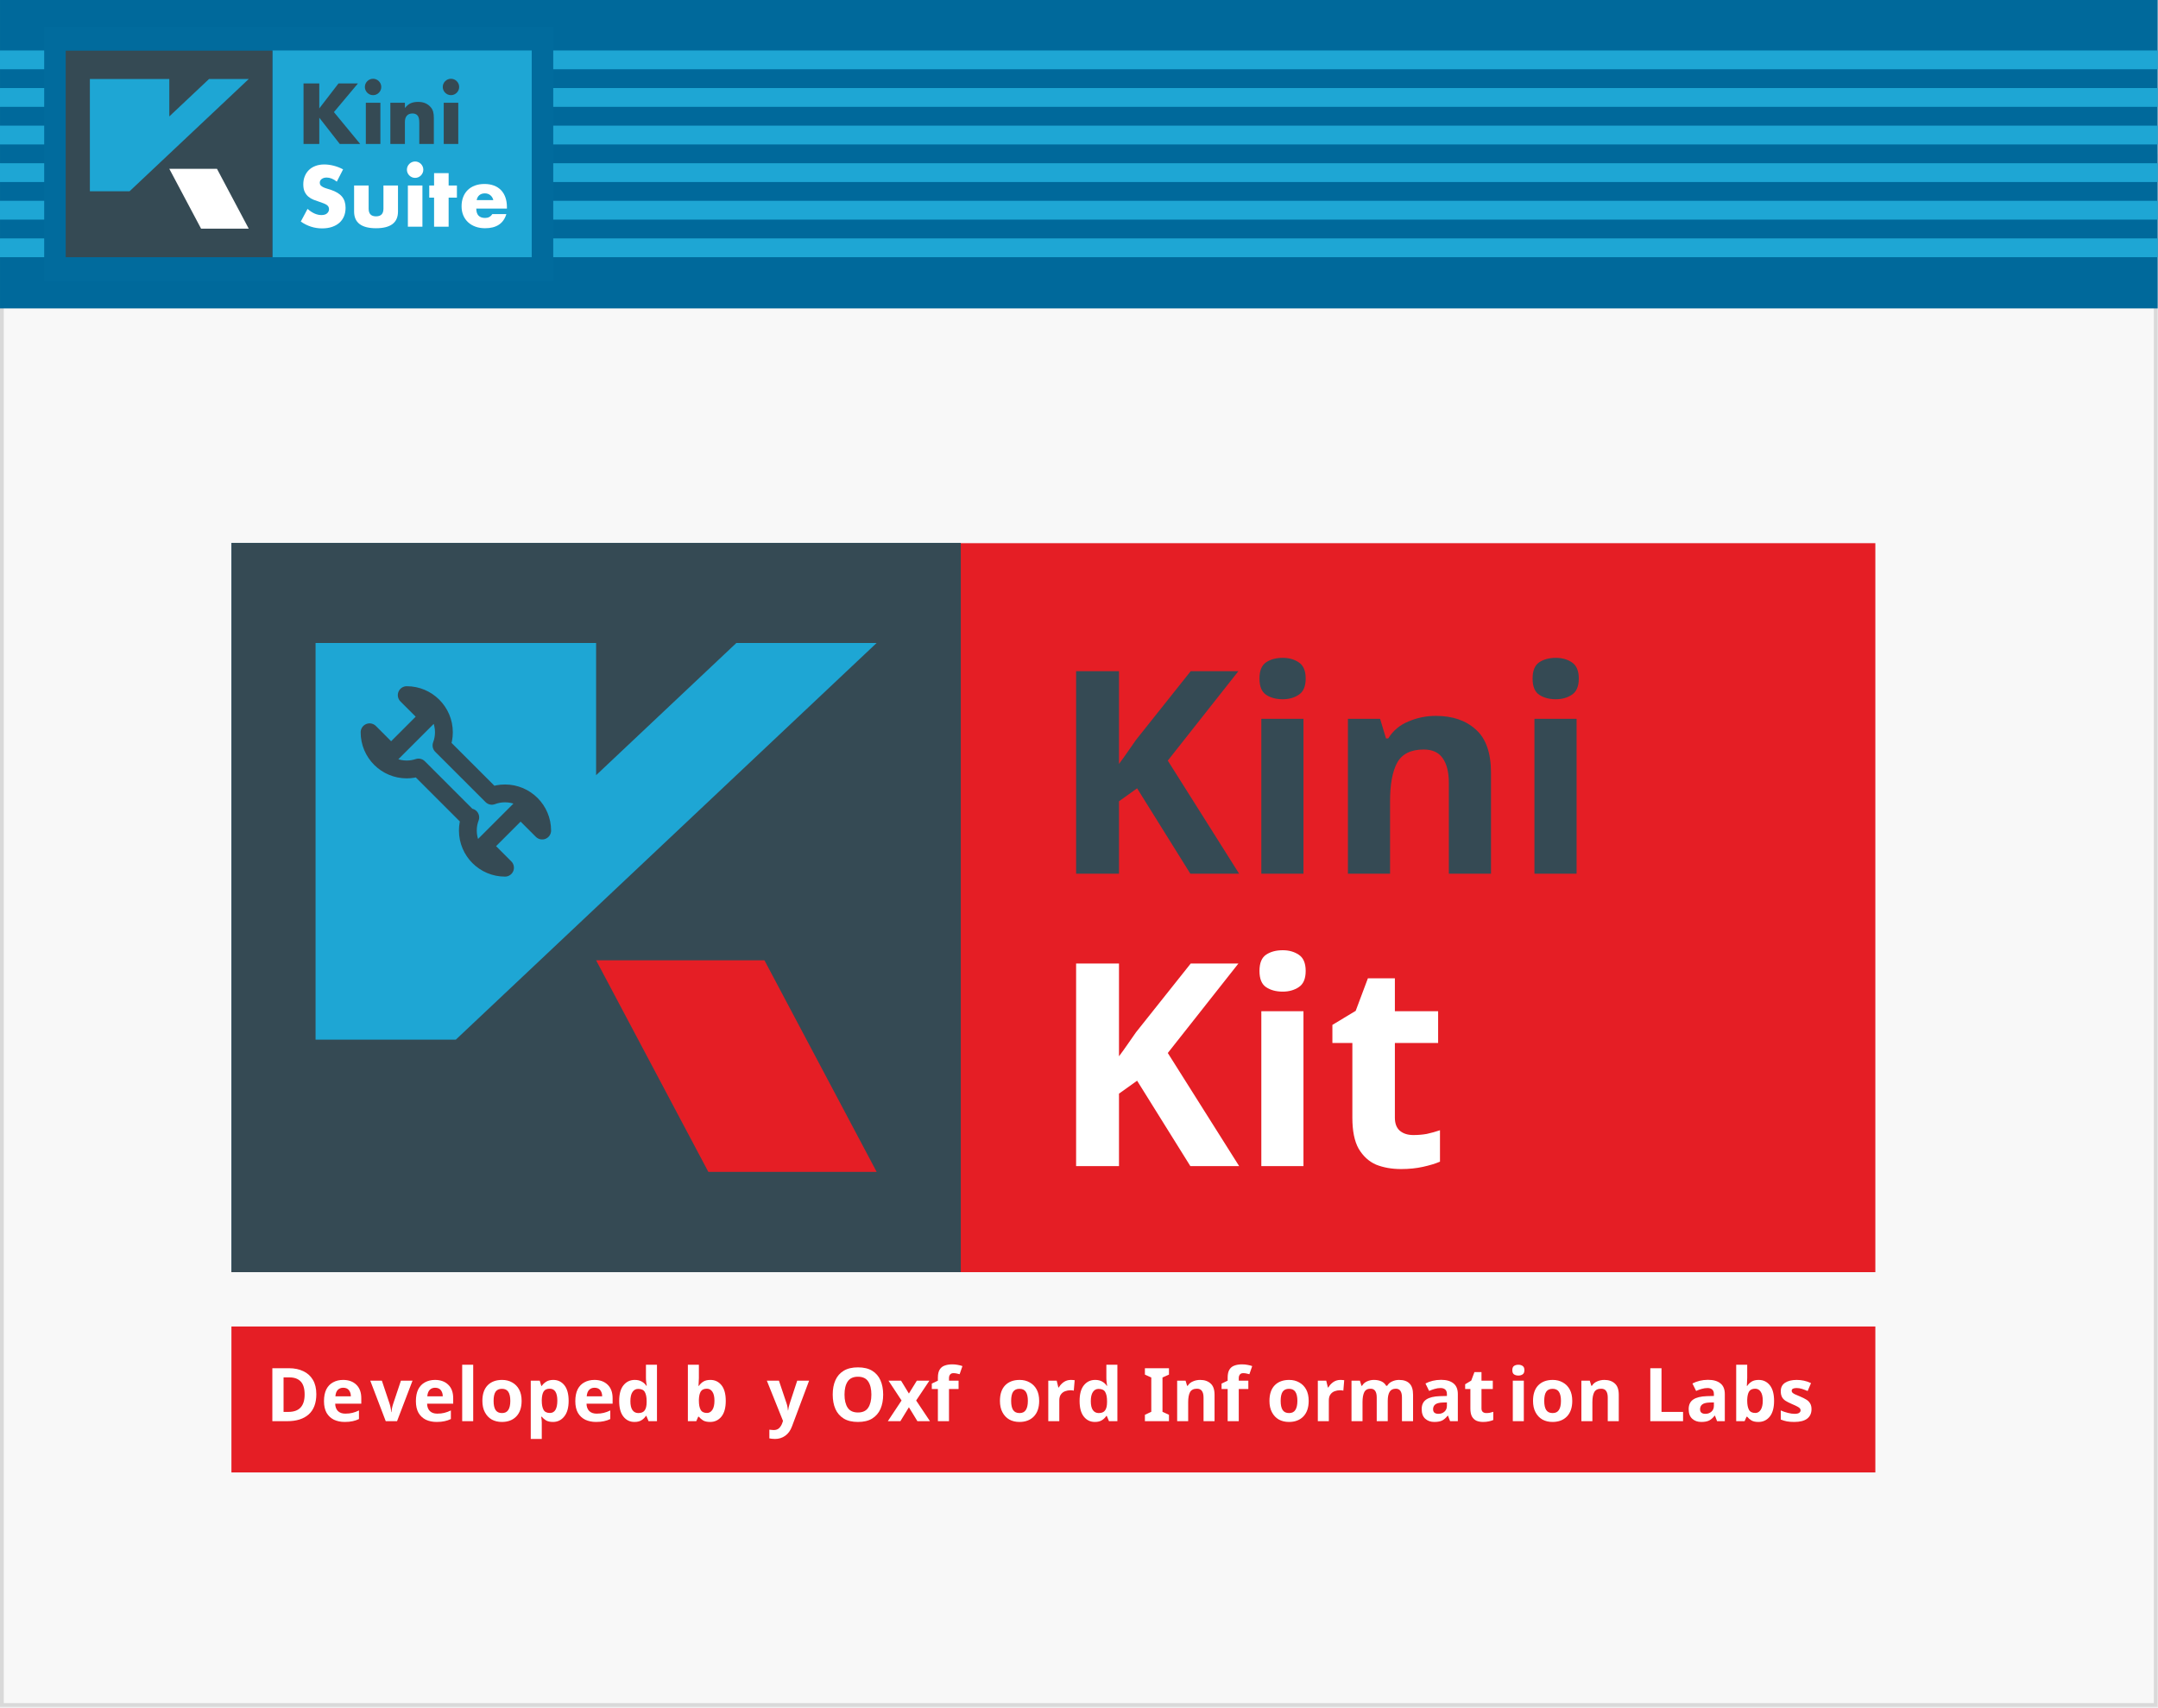
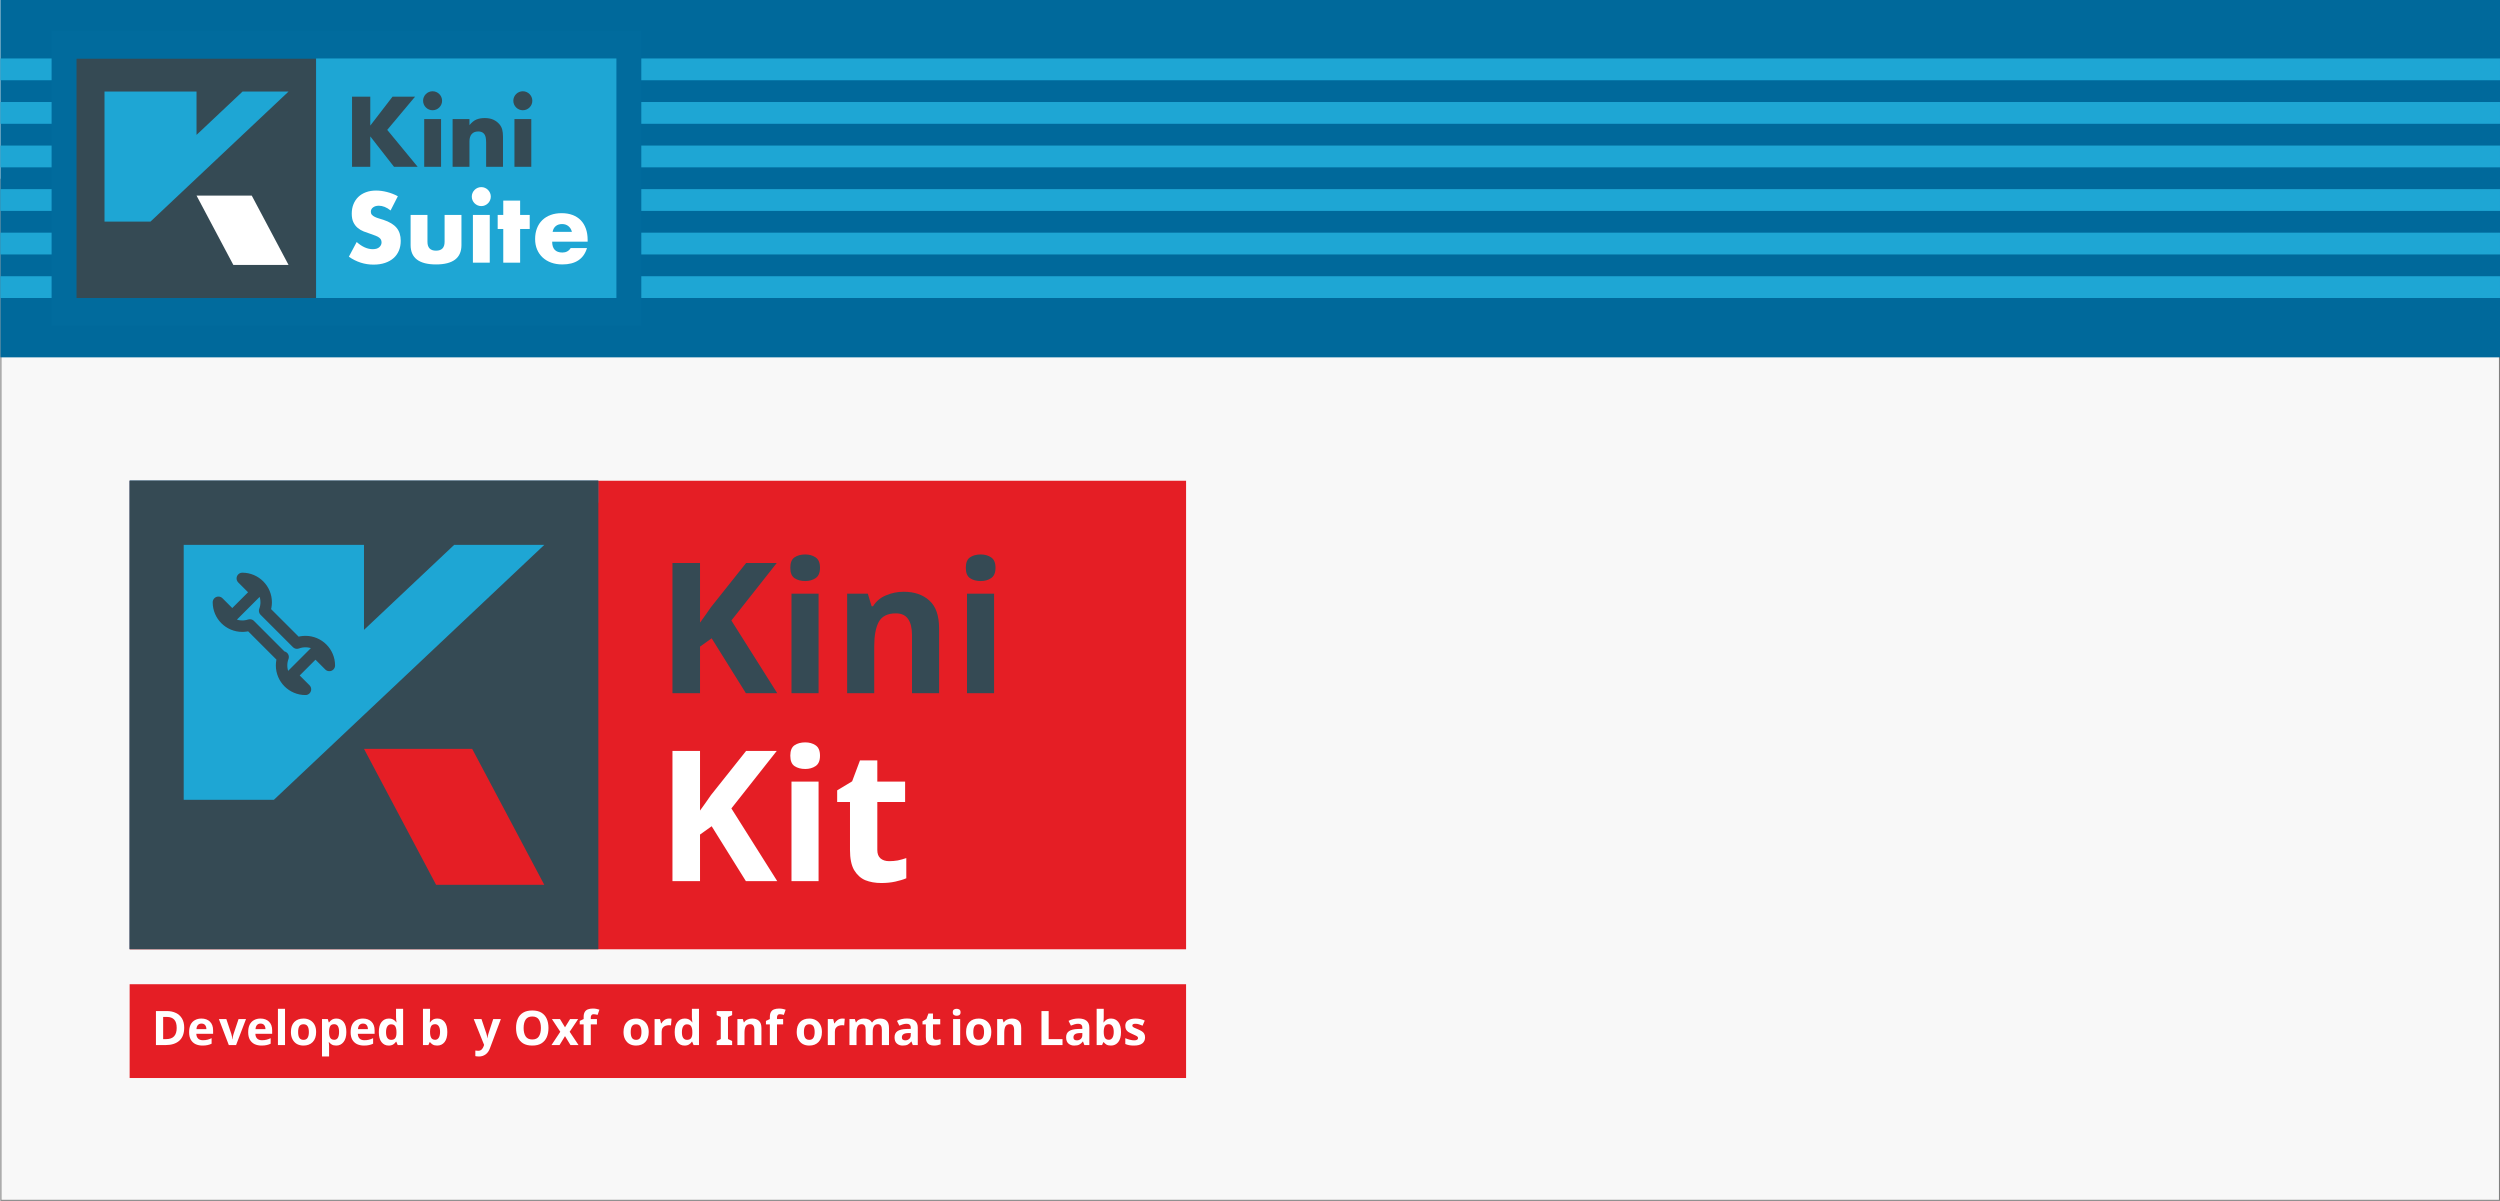
- <svg xmlns="http://www.w3.org/2000/svg" width="100%" height="100%" viewBox="0 0 2367 1873" version="1.1" xml:space="preserve" style="fill-rule:evenodd;clip-rule:evenodd;stroke-linecap:round;stroke-linejoin:round;stroke-miterlimit:1.5;">
-   <g transform="matrix(1,0,0,1,-560.545,-764.865)">
-     <g transform="matrix(1,0,0,0.719734,-4.99179,-1649.42)">
+ <svg xmlns="http://www.w3.org/2000/svg" width="100%" height="100%" viewBox="0 0 2367 1137" version="1.1" xml:space="preserve" style="fill-rule:evenodd;clip-rule:evenodd;stroke-linecap:round;stroke-linejoin:round;stroke-miterlimit:1.5;">
+   <g transform="matrix(1,0,0,1,-560.545,-1133.91)">
+     <g transform="matrix(1.00001,0,0,0.408952,-4.6412,-164.842)">
      <rect x="565.536" y="3589.45" width="2366.62" height="2366.62" style="fill:rgb(248,248,248);" />
-       <path d="M2932.16,3589.45L2932.16,5956.08L565.536,5956.08L565.536,3589.45L2932.16,3589.45ZM2927.99,3595.24L569.703,3595.24L569.703,5950.29L2927.99,5950.29L2927.99,3595.24Z" style="fill:rgb(217,217,217);" />
+       <path d="M2932.16,3589.45L2932.16,5956.07L565.536,5956.07L565.536,3589.45L2932.16,3589.45ZM2931.16,3591.89C2931.16,3591.89 566.536,3591.89 566.536,3591.89L566.536,5953.62L2931.16,5953.62L2931.16,3591.89Z" style="fill:rgb(128,128,128);" />
    </g>
-     <g transform="matrix(12.2273,0,0,12.2273,5015.32,-4267.81)">
-       <g transform="matrix(0.255576,0,0,0.255576,-368.451,435.422)">
-         <path d="M674.353,372.434L97.353,372.434L97.353,423.659L674.353,423.659L674.353,372.434ZM674.353,97.446L97.353,97.446L97.353,353.35L674.353,353.35L674.353,97.446Z" style="fill:rgb(229,30,37);" />
-       </g>
-       <g transform="matrix(0.554844,0,0,0.554844,-372.342,366.899)">
-         <g transform="matrix(12,0,0,12,311.508,310.36)">
-                 </g>
-         <text x="57.396px" y="310.36px" style="font-family:'Futura-Bold', 'Futura', sans-serif;font-weight:700;font-size:12px;fill:white;">De<tspan x="74.304px 81.84px 89.604px " y="310.36px 310.36px 310.36px ">vel</tspan>oped b<tspan x="138.42px 146.676px " y="310.36px 310.36px ">y </tspan>Oxf<tspan x="175.56px 183.96px " y="310.36px 310.36px ">or</tspan>d Inf<tspan x="219.132px 227.532px " y="310.36px 310.36px ">or</tspan>mat<tspan x="258.084px 261.744px " y="310.36px 310.36px ">io</tspan>n Labs</text>
-       </g>
-       <g transform="matrix(2.12246,0,0,2.12246,-861.034,428.406)">
-         <text x="278.426px" y="29.013px" style="font-family:'Futura-Bold', 'Futura', sans-serif;font-weight:700;font-size:12px;fill:rgb(53,74,84);">Kini</text>
-         <text x="278.426px" y="41.373px" style="font-family:'Futura-Bold', 'Futura', sans-serif;font-weight:700;font-size:12px;fill:white;">Kit</text>
-       </g>
-       <g transform="matrix(-0.141932,-1.73817e-17,1.73817e-17,-0.141932,-255.438,545.365)">
-         <path d="M620.943,138.506L593.107,166.342L160.138,577.612L160.138,599.311L620.943,599.311L620.943,138.506Z" style="fill:rgb(30,166,212);" />
-       </g>
-       <g transform="matrix(0.255576,0,0,0.255576,-343.57,460.351)">
-         <path d="M255.997,-0.186L-0,-0.186L-0,255.811L255.997,255.811L255.997,-0.186ZM127.999,146.332L187.078,146.332L226.464,220.595L167.385,220.595L127.999,146.332ZM127.999,81.352L127.999,34.938L29.533,34.938L29.533,174.18C29.533,174.18 78.766,174.18 78.766,174.18L226.464,34.938L177.232,34.938L127.999,81.352Z" style="fill:rgb(53,74,84);" />
-       </g>
-       <g transform="matrix(-0.999706,0,0,0.999706,-124.442,443.962)">
-         <g>
-           <path d="M200.343,34.523C200.204,34.155 200.127,33.757 200.127,33.341C200.127,31.501 201.621,30.007 203.462,30.007L201.527,31.941L204.862,35.276L206.796,33.341C206.796,35.182 205.302,36.676 203.462,36.676C203.092,36.676 202.737,36.615 202.405,36.504L197.846,41.063L197.762,40.979C197.901,41.346 197.977,41.744 197.977,42.16C197.977,44 196.483,45.494 194.643,45.494L196.577,43.56L193.243,40.226L191.309,42.16C191.309,40.32 192.803,38.826 194.643,38.826C195.059,38.826 195.457,38.902 195.824,39.041L195.824,39.041L200.343,34.523Z" style="fill:none;stroke:rgb(53,74,84);stroke-width:1.6px;" />
-         </g>
-       </g>
-     </g>
-     <g transform="matrix(14.3332,0,0,5.1732,-6555.91,273.097)">
+     <g transform="matrix(14.3332,0,0,5.1732,-6555.54,642.137)">
      <rect x="496.502" y="95.061" width="165.115" height="65.403" style="fill:rgb(0,105,155);" />
    </g>
-     <g transform="matrix(2.46021,0,0,4.11637,88.0774,764.452)">
+     <g transform="matrix(2.46021,0,0,4.11637,88.4436,1133.49)">
      <g>
        <g transform="matrix(5.82599,0,0,0.0765841,-2700.57,6.2686)">
          <rect x="496.502" y="95.061" width="165.115" height="65.403" style="fill:rgb(30,166,212);" />
        </g>
        <g transform="matrix(5.82599,0,0,0.0765841,-2700.57,16.2863)">
          <rect x="496.502" y="95.061" width="165.115" height="65.403" style="fill:rgb(30,166,212);" />
        </g>
        <g transform="matrix(5.82599,0,0,0.0765841,-2700.57,26.304)">
          <rect x="496.502" y="95.061" width="165.115" height="65.403" style="fill:rgb(30,166,212);" />
        </g>
        <g transform="matrix(5.82599,0,0,0.0765841,-2700.57,36.3216)">
          <rect x="496.502" y="95.061" width="165.115" height="65.403" style="fill:rgb(30,166,212);" />
        </g>
        <g transform="matrix(5.82599,0,0,0.0765841,-2700.57,46.3393)">
          <rect x="496.502" y="95.061" width="165.115" height="65.403" style="fill:rgb(30,166,212);" />
        </g>
        <g transform="matrix(5.82599,0,0,0.0765841,-2700.57,56.357)">
          <rect x="496.502" y="95.061" width="165.115" height="65.403" style="fill:rgb(30,166,212);" />
        </g>
      </g>
    </g>
-     <g transform="matrix(3.4619,0,0,3.45925,1821.52,1489.62)">
+     <g transform="matrix(3.4619,0,0,3.45925,1821.89,1858.66)">
      <g transform="matrix(1.07522,0,0,1.07605,-1092.59,1185.07)">
        <rect x="690.416" y="-1288.19" width="150" height="75" style="fill:rgb(1,107,157);" />
      </g>
      <g transform="matrix(0.497415,0,0,1.00245,-524.868,-288.803)">
        <rect x="496.502" y="95.061" width="165.115" height="65.403" style="fill:rgb(30,166,212);" />
      </g>
      <g transform="matrix(0.330277,0,0,0.83483,-502.012,-267.467)">
        <rect x="496.502" y="95.061" width="165.115" height="65.403" style="fill:white;" />
      </g>
      <g transform="matrix(-0.118344,-1.4493e-17,1.44806e-17,-0.118243,-264.544,-117.243)">
        <path d="M620.943,138.506L593.107,166.342L160.138,577.612L160.138,599.311L620.943,599.311L620.943,138.506Z" style="fill:rgb(30,166,212);" />
      </g>
      <g transform="matrix(0.902685,0,0,0.903375,-350.239,-201.079)">
        <path d="M80.092,8.468L7.55,8.468L7.55,80.956L80.092,80.956L80.092,8.468ZM43.91,49.92L60.637,49.92L71.788,70.93L55.061,70.93L43.91,49.92ZM43.91,31.537L43.91,18.405L16.031,18.405L16.031,57.799L29.97,57.799L71.788,18.405L57.849,18.405L43.91,31.537Z" style="fill:rgb(53,74,84);" />
      </g>
      <g transform="matrix(2.12246,0,0,2.12246,-861.034,-225.43)">
        <path d="M281.726,23.697L284.594,19.965L287.498,19.965L283.91,24.249L287.834,29.013L284.786,29.013L281.726,25.089L281.726,29.013L279.374,29.013L279.374,19.965L281.726,19.965L281.726,23.697Z" style="fill:rgb(53,74,84);fill-rule:nonzero;" />
        <path d="M290.846,22.857L290.846,29.013L288.674,29.013L288.674,22.857L290.846,22.857ZM288.53,20.493C288.53,20.325 288.562,20.167 288.626,20.019C288.69,19.871 288.778,19.741 288.89,19.629C289.002,19.517 289.132,19.429 289.28,19.365C289.428,19.301 289.586,19.269 289.754,19.269C289.922,19.269 290.08,19.301 290.228,19.365C290.376,19.429 290.506,19.517 290.618,19.629C290.73,19.741 290.818,19.871 290.882,20.019C290.946,20.167 290.978,20.325 290.978,20.493C290.978,20.661 290.946,20.819 290.882,20.967C290.818,21.115 290.73,21.245 290.618,21.357C290.506,21.469 290.376,21.557 290.228,21.621C290.08,21.685 289.922,21.717 289.754,21.717C289.586,21.717 289.428,21.685 289.28,21.621C289.132,21.557 289.002,21.469 288.89,21.357C288.778,21.245 288.69,21.115 288.626,20.967C288.562,20.819 288.53,20.661 288.53,20.493Z" style="fill:rgb(53,74,84);fill-rule:nonzero;" />
        <path d="M292.334,22.857L294.506,22.857L294.506,23.637C294.802,23.277 295.102,23.035 295.406,22.911C295.71,22.787 296.066,22.725 296.474,22.725C296.906,22.725 297.276,22.795 297.584,22.935C297.892,23.075 298.154,23.273 298.37,23.529C298.546,23.737 298.666,23.969 298.73,24.225C298.794,24.481 298.826,24.773 298.826,25.101L298.826,29.013L296.654,29.013L296.654,25.905C296.654,25.601 296.632,25.355 296.588,25.167C296.544,24.979 296.466,24.829 296.354,24.717C296.258,24.621 296.15,24.553 296.03,24.513C295.91,24.473 295.782,24.453 295.646,24.453C295.278,24.453 294.996,24.563 294.8,24.783C294.604,25.003 294.506,25.317 294.506,25.725L294.506,29.013L292.334,29.013L292.334,22.857Z" style="fill:rgb(53,74,84);fill-rule:nonzero;" />
        <path d="M302.474,22.857L302.474,29.013L300.302,29.013L300.302,22.857L302.474,22.857ZM300.158,20.493C300.158,20.325 300.19,20.167 300.254,20.019C300.318,19.871 300.406,19.741 300.518,19.629C300.63,19.517 300.76,19.429 300.908,19.365C301.056,19.301 301.214,19.269 301.382,19.269C301.55,19.269 301.708,19.301 301.856,19.365C302.004,19.429 302.134,19.517 302.246,19.629C302.358,19.741 302.446,19.871 302.51,20.019C302.574,20.167 302.606,20.325 302.606,20.493C302.606,20.661 302.574,20.819 302.51,20.967C302.446,21.115 302.358,21.245 302.246,21.357C302.134,21.469 302.004,21.557 301.856,21.621C301.708,21.685 301.55,21.717 301.382,21.717C301.214,21.717 301.056,21.685 300.908,21.621C300.76,21.557 300.63,21.469 300.518,21.357C300.406,21.245 300.318,21.115 300.254,20.967C300.19,20.819 300.158,20.661 300.158,20.493Z" style="fill:rgb(53,74,84);fill-rule:nonzero;" />
        <path d="M284.342,34.641C284.086,34.433 283.83,34.279 283.574,34.179C283.318,34.079 283.07,34.029 282.83,34.029C282.526,34.029 282.278,34.101 282.086,34.245C281.894,34.389 281.798,34.577 281.798,34.809C281.798,34.969 281.846,35.101 281.942,35.205C282.038,35.309 282.164,35.399 282.32,35.475C282.476,35.551 282.652,35.617 282.848,35.673C283.044,35.729 283.238,35.789 283.43,35.853C284.198,36.109 284.76,36.451 285.116,36.879C285.472,37.307 285.65,37.865 285.65,38.553C285.65,39.017 285.572,39.437 285.416,39.813C285.26,40.189 285.032,40.511 284.732,40.779C284.432,41.047 284.064,41.255 283.628,41.403C283.192,41.551 282.698,41.625 282.146,41.625C281.002,41.625 279.942,41.285 278.966,40.605L279.974,38.709C280.326,39.021 280.674,39.253 281.018,39.405C281.362,39.557 281.702,39.633 282.038,39.633C282.422,39.633 282.708,39.545 282.896,39.369C283.084,39.193 283.178,38.993 283.178,38.769C283.178,38.633 283.154,38.515 283.106,38.415C283.058,38.315 282.978,38.223 282.866,38.139C282.754,38.055 282.608,37.977 282.428,37.905C282.248,37.833 282.03,37.753 281.774,37.665C281.47,37.569 281.172,37.463 280.88,37.347C280.588,37.231 280.328,37.077 280.1,36.885C279.872,36.693 279.688,36.451 279.548,36.159C279.408,35.867 279.338,35.497 279.338,35.049C279.338,34.601 279.412,34.195 279.56,33.831C279.708,33.467 279.916,33.155 280.184,32.895C280.452,32.635 280.78,32.433 281.168,32.289C281.556,32.145 281.99,32.073 282.47,32.073C282.918,32.073 283.386,32.135 283.874,32.259C284.362,32.383 284.83,32.565 285.278,32.805L284.342,34.641Z" style="fill:white;fill-rule:nonzero;" />
        <path d="M289.094,35.217L289.094,38.685C289.094,39.445 289.462,39.825 290.198,39.825C290.934,39.825 291.302,39.445 291.302,38.685L291.302,35.217L293.474,35.217L293.474,39.105C293.474,39.937 293.2,40.561 292.652,40.977C292.104,41.393 291.286,41.601 290.198,41.601C289.11,41.601 288.292,41.393 287.744,40.977C287.196,40.561 286.922,39.937 286.922,39.105L286.922,35.217L289.094,35.217Z" style="fill:white;fill-rule:nonzero;" />
        <path d="M297.122,35.217L297.122,41.373L294.95,41.373L294.95,35.217L297.122,35.217ZM294.806,32.853C294.806,32.685 294.838,32.527 294.902,32.379C294.966,32.231 295.054,32.101 295.166,31.989C295.278,31.877 295.408,31.789 295.556,31.725C295.704,31.661 295.862,31.629 296.03,31.629C296.198,31.629 296.356,31.661 296.504,31.725C296.652,31.789 296.782,31.877 296.894,31.989C297.006,32.101 297.094,32.231 297.158,32.379C297.222,32.527 297.254,32.685 297.254,32.853C297.254,33.021 297.222,33.179 297.158,33.327C297.094,33.475 297.006,33.605 296.894,33.717C296.782,33.829 296.652,33.917 296.504,33.981C296.356,34.045 296.198,34.077 296.03,34.077C295.862,34.077 295.704,34.045 295.556,33.981C295.408,33.917 295.278,33.829 295.166,33.717C295.054,33.605 294.966,33.475 294.902,33.327C294.838,33.179 294.806,33.021 294.806,32.853Z" style="fill:white;fill-rule:nonzero;" />
        <path d="M301.034,37.029L301.034,41.373L298.862,41.373L298.862,37.029L298.142,37.029L298.142,35.217L298.862,35.217L298.862,33.369L301.034,33.369L301.034,35.217L302.27,35.217L302.27,37.029L301.034,37.029Z" style="fill:white;fill-rule:nonzero;" />
        <path d="M307.706,37.401C307.634,37.097 307.486,36.853 307.262,36.669C307.038,36.485 306.766,36.393 306.446,36.393C306.11,36.393 305.836,36.481 305.624,36.657C305.412,36.833 305.278,37.081 305.222,37.401L307.706,37.401ZM305.162,38.661C305.162,39.597 305.602,40.065 306.482,40.065C306.954,40.065 307.31,39.873 307.55,39.489L309.65,39.489C309.226,40.897 308.166,41.601 306.47,41.601C305.95,41.601 305.474,41.523 305.042,41.367C304.61,41.211 304.24,40.989 303.932,40.701C303.624,40.413 303.386,40.069 303.218,39.669C303.05,39.269 302.966,38.821 302.966,38.325C302.966,37.813 303.046,37.351 303.206,36.939C303.366,36.527 303.594,36.177 303.89,35.889C304.186,35.601 304.544,35.379 304.964,35.223C305.384,35.067 305.858,34.989 306.386,34.989C306.906,34.989 307.374,35.067 307.79,35.223C308.206,35.379 308.558,35.605 308.846,35.901C309.134,36.197 309.354,36.559 309.506,36.987C309.658,37.415 309.734,37.897 309.734,38.433L309.734,38.661L305.162,38.661Z" style="fill:white;fill-rule:nonzero;" />
      </g>
    </g>
+     <g transform="matrix(6.78275,0,0,6.78275,3013.64,-1533.2)">
+       <g transform="matrix(0.255576,0,0,0.255576,-368.451,435.422)">
+         <path d="M674.353,372.434L97.353,372.434L97.353,423.659L674.353,423.659L674.353,372.434ZM674.353,97.446L97.353,97.446L97.353,353.35L674.353,353.35L674.353,97.446Z" style="fill:rgb(229,30,37);" />
+       </g>
+       <g transform="matrix(0.554844,0,0,0.554844,-372.342,366.899)">
+         <g transform="matrix(12,0,0,12,311.508,310.36)">
+                 </g>
+         <text x="57.396px" y="310.36px" style="font-family:'Futura-Bold', 'Futura', sans-serif;font-weight:700;font-size:12px;fill:white;">De<tspan x="74.304px 81.84px 89.604px " y="310.36px 310.36px 310.36px ">vel</tspan>oped b<tspan x="138.42px 146.676px " y="310.36px 310.36px ">y </tspan>Oxf<tspan x="175.56px 183.96px " y="310.36px 310.36px ">or</tspan>d Inf<tspan x="219.132px 227.532px " y="310.36px 310.36px ">or</tspan>mat<tspan x="258.084px 261.744px " y="310.36px 310.36px ">io</tspan>n Labs</text>
+       </g>
+       <g transform="matrix(2.12246,0,0,2.12246,-861.034,428.406)">
+         <text x="278.426px" y="29.013px" style="font-family:'Futura-Bold', 'Futura', sans-serif;font-weight:700;font-size:12px;fill:rgb(53,74,84);">Kini</text>
+         <text x="278.426px" y="41.373px" style="font-family:'Futura-Bold', 'Futura', sans-serif;font-weight:700;font-size:12px;fill:white;">Kit</text>
+       </g>
+       <g transform="matrix(-0.141932,-1.73817e-17,1.73817e-17,-0.141932,-255.438,545.365)">
+         <path d="M620.943,138.506L593.107,166.342L160.138,577.612L160.138,599.311L620.943,599.311L620.943,138.506Z" style="fill:rgb(30,166,212);" />
+       </g>
+       <g transform="matrix(0.255576,0,0,0.255576,-343.57,460.351)">
+         <path d="M255.997,-0.186L-0,-0.186L-0,255.811L255.997,255.811L255.997,-0.186ZM127.999,146.332L187.078,146.332L226.464,220.595L167.385,220.595L127.999,146.332ZM127.999,81.352L127.999,34.938L29.533,34.938L29.533,174.18C29.533,174.18 78.766,174.18 78.766,174.18L226.464,34.938L177.232,34.938L127.999,81.352Z" style="fill:rgb(53,74,84);" />
+       </g>
+       <g transform="matrix(-0.999706,0,0,0.999706,-124.442,443.962)">
+         <g>
+           <path d="M200.343,34.523C200.204,34.155 200.127,33.757 200.127,33.341C200.127,31.501 201.621,30.007 203.462,30.007L201.527,31.941L204.862,35.276L206.796,33.341C206.796,35.182 205.302,36.676 203.462,36.676C203.092,36.676 202.737,36.615 202.405,36.504L197.846,41.063L197.762,40.979C197.901,41.346 197.977,41.744 197.977,42.16C197.977,44 196.483,45.494 194.643,45.494L196.577,43.56L193.243,40.226L191.309,42.16C191.309,40.32 192.803,38.826 194.643,38.826C195.059,38.826 195.457,38.902 195.824,39.041L195.824,39.041L200.343,34.523Z" style="fill:none;stroke:rgb(53,74,84);stroke-width:1.6px;" />
+         </g>
+       </g>
+     </g>
  </g>
</svg>
